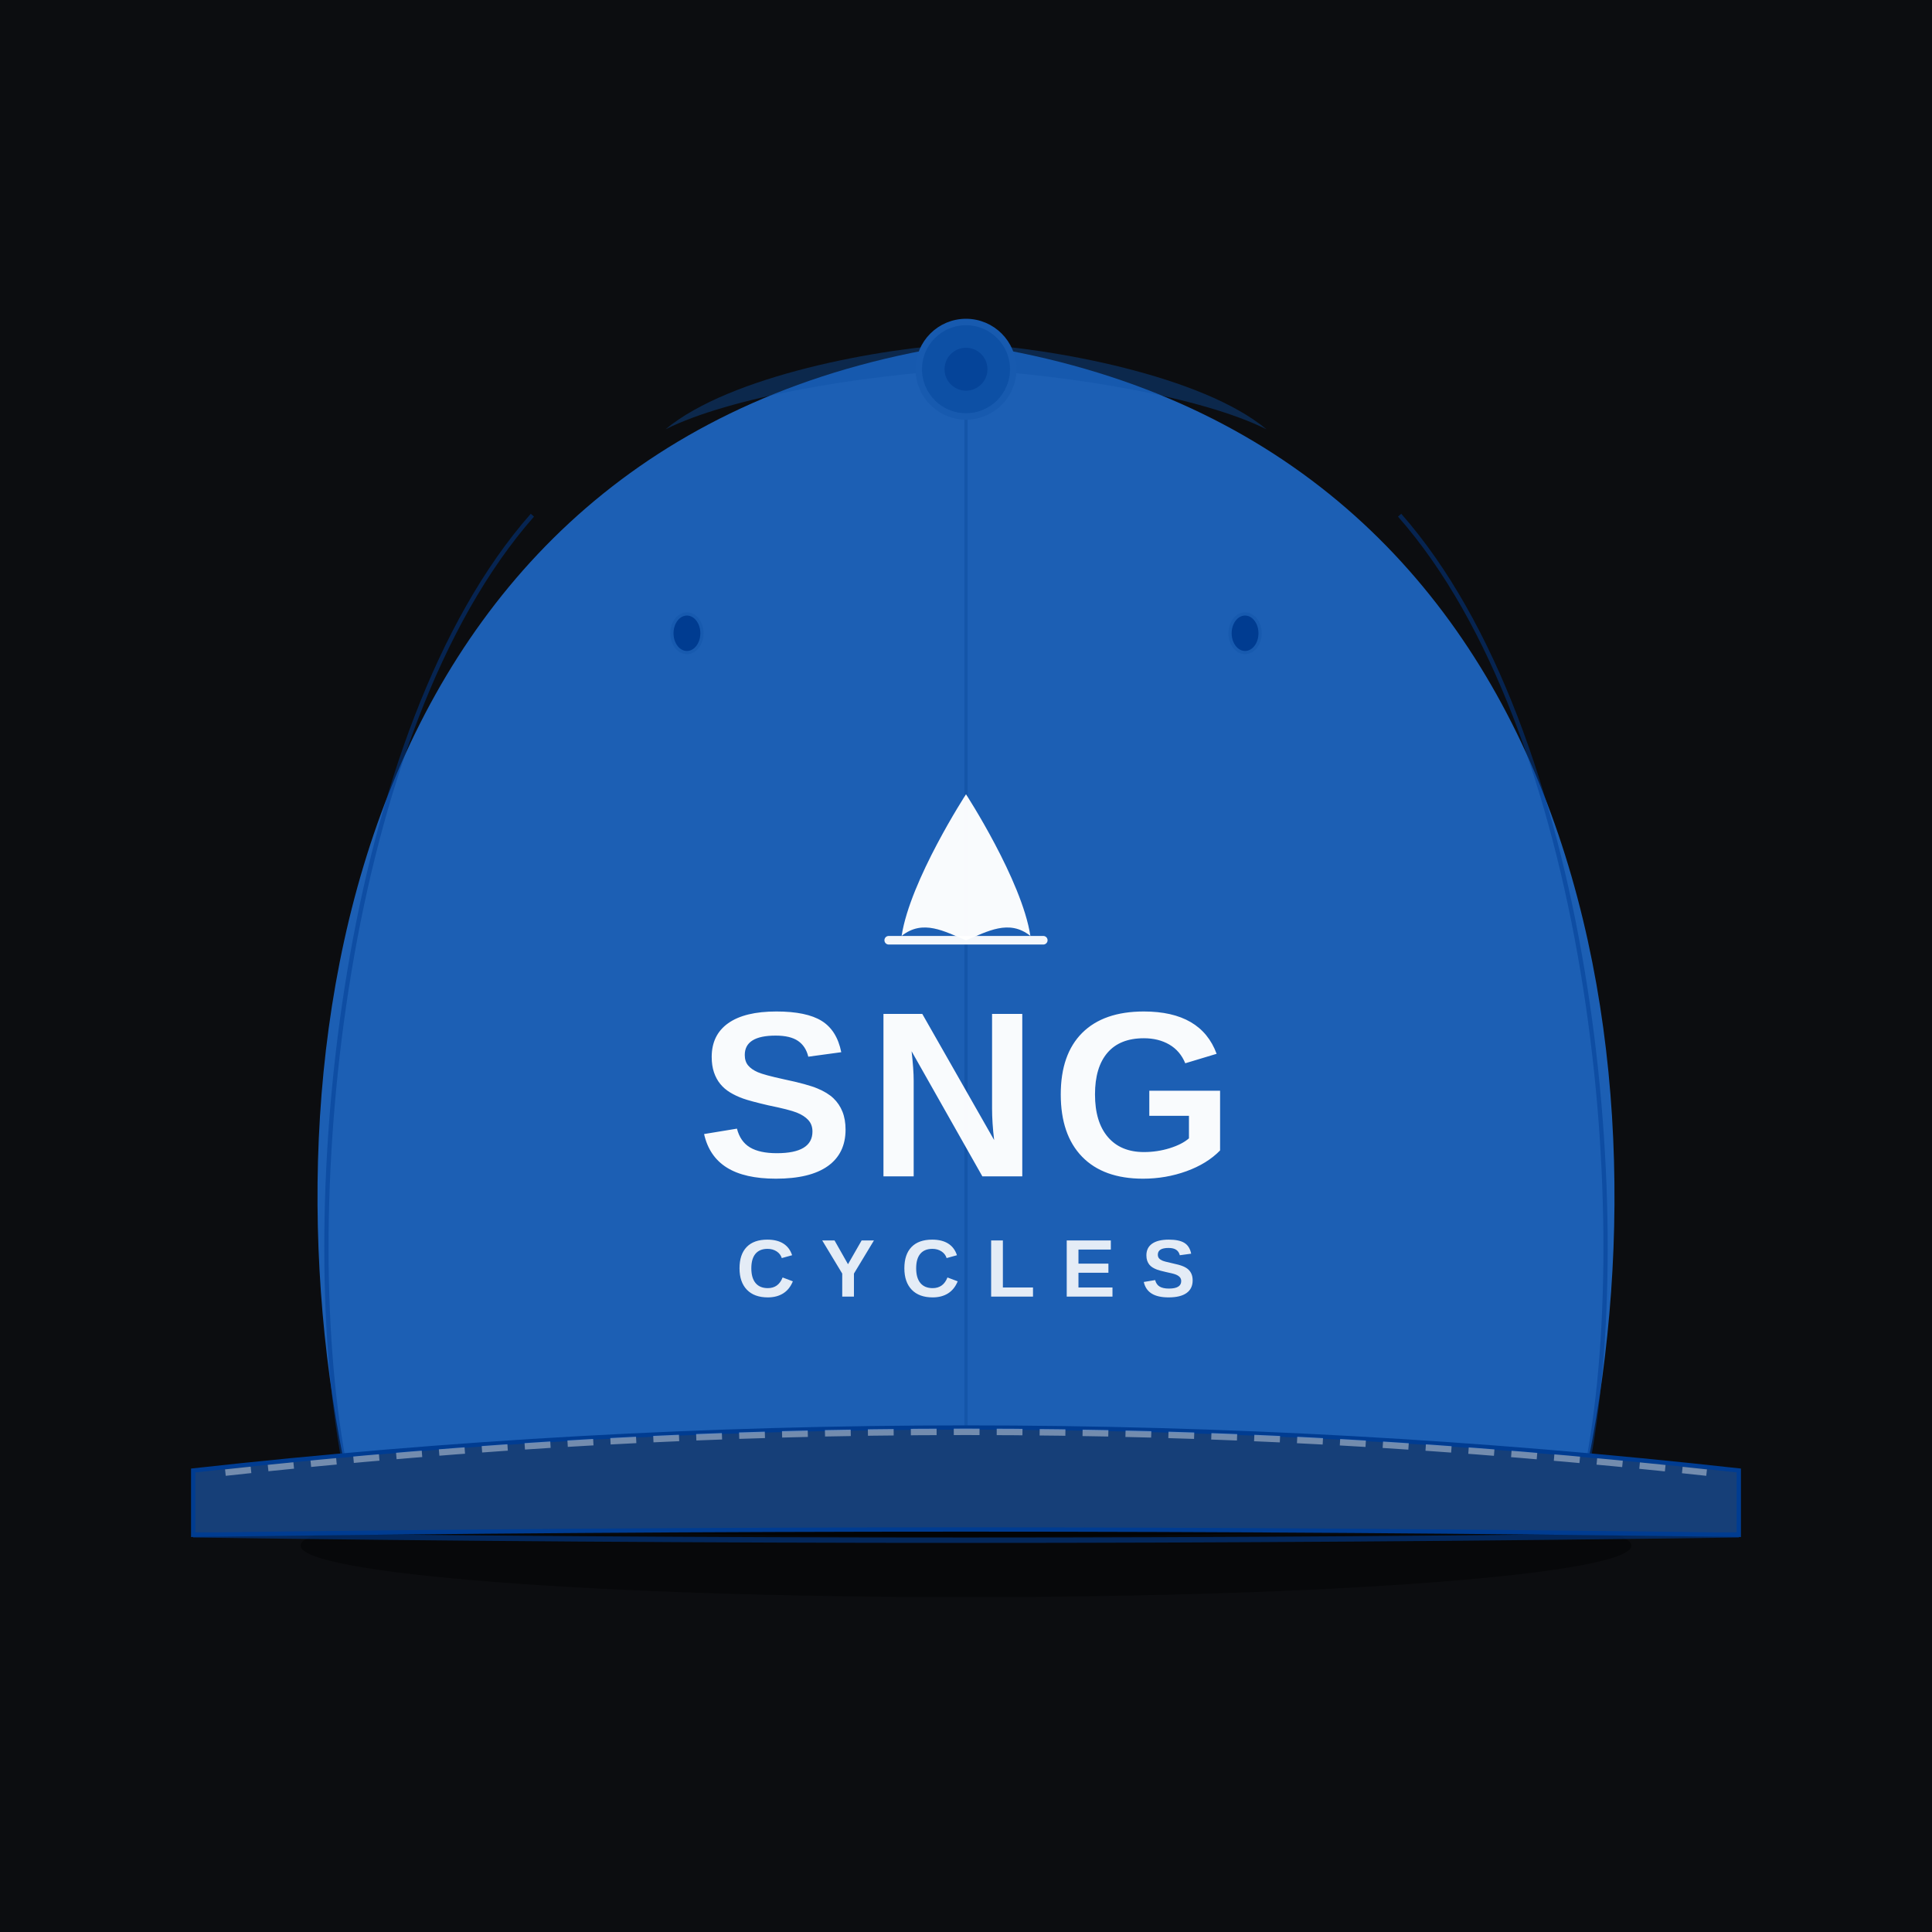
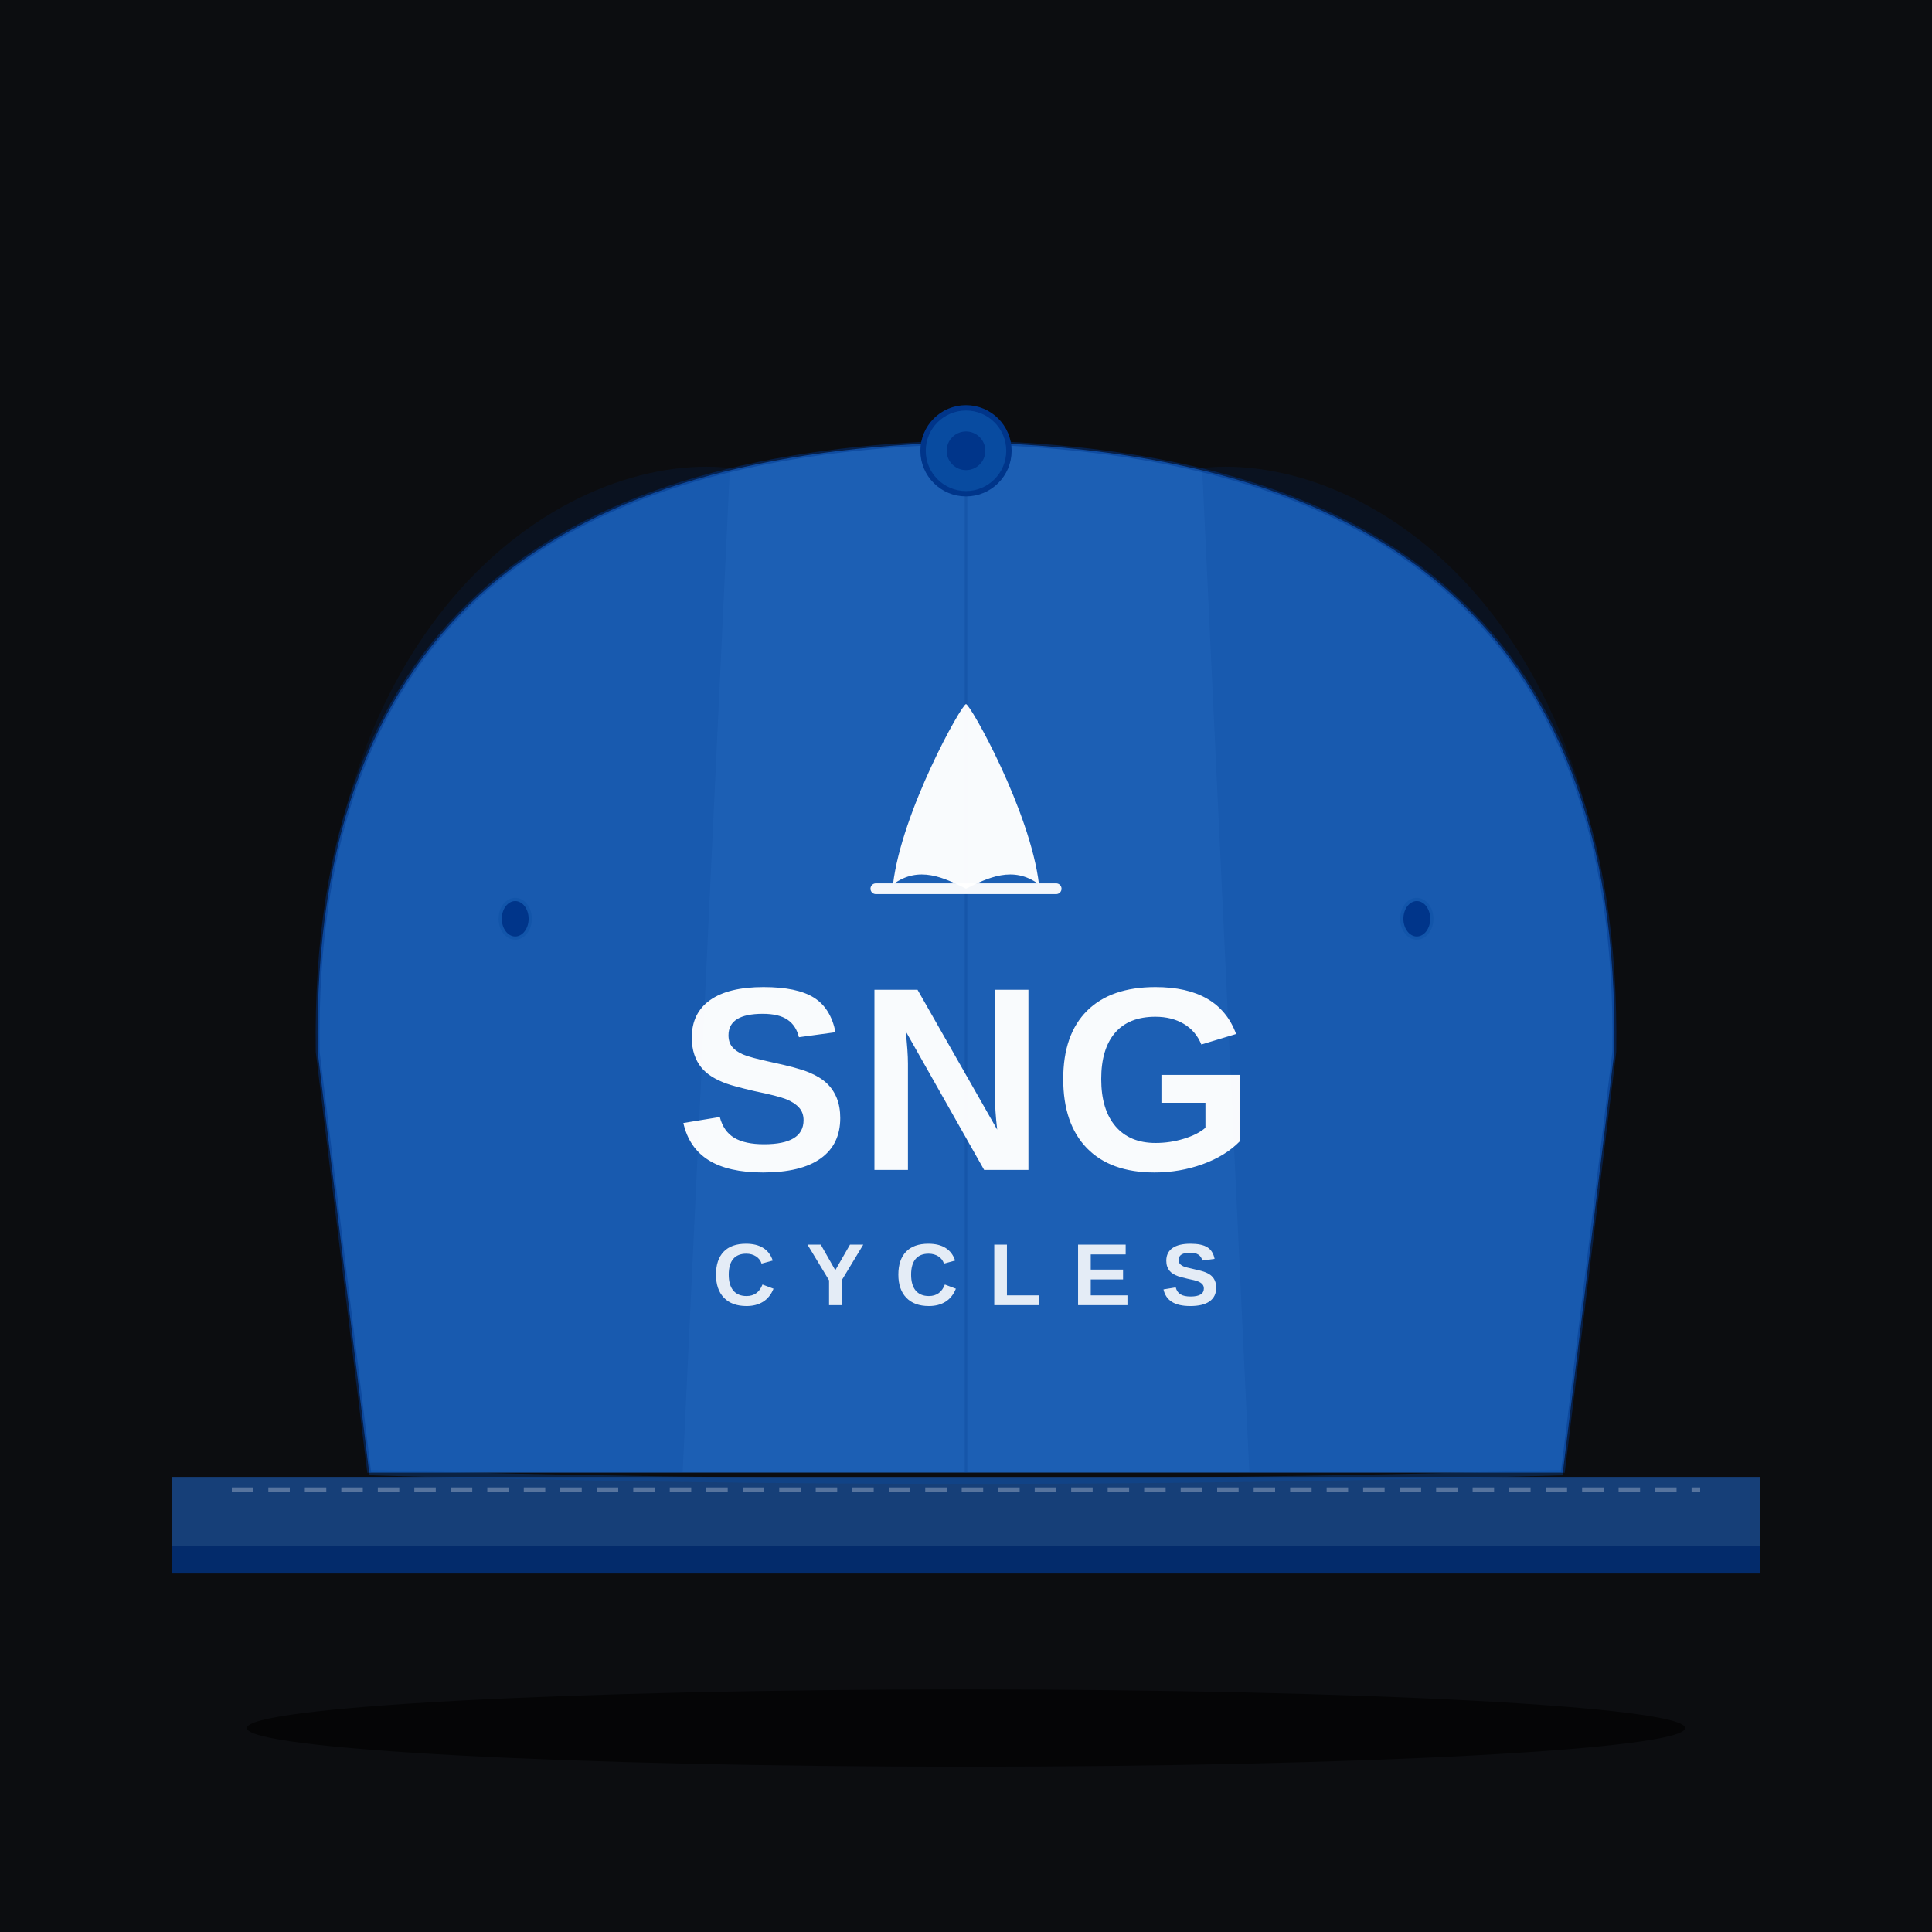
<svg xmlns="http://www.w3.org/2000/svg" width="900" height="900" viewBox="0 0 900 900">
  <rect width="900" height="900" fill="#0c0d10" />
-   <ellipse cx="450" cy="720" rx="310" ry="24" fill="#000" opacity="0.4" />
-   <path d="     M160 680     C120 480 170 200 450 160     C730 200 780 480 740 680     Z" fill="#1c5fb4" />
-   <path d="     M310 200     C340 175 410 162 450 160     C490 162 560 175 590 200     C560 185 500 175 450 172     C400 175 340 185 310 200 Z" fill="#0d50a5" opacity="0.4" />
-   <path d="M160 680 C138 560 160 340 248 240" fill="none" stroke="#003c91" stroke-width="2" opacity="0.5" />
-   <path d="M740 680 C762 560 740 340 652 240" fill="none" stroke="#003c91" stroke-width="2" opacity="0.5" />
-   <path d="M450 165 L450 680" fill="none" stroke="#003c91" stroke-width="1.5" opacity="0.3" />
-   <circle cx="450" cy="172" r="22" fill="#0d50a5" stroke="#175aaf" stroke-width="3" />
-   <circle cx="450" cy="172" r="10" fill="#003c91" opacity="0.6" />
-   <ellipse cx="320" cy="295" rx="7" ry="9" fill="#003c91" stroke="#175aaf" stroke-width="1.5" />
-   <ellipse cx="580" cy="295" rx="7" ry="9" fill="#003c91" stroke="#175aaf" stroke-width="1.5" />
-   <path d="M450 370            C450 370 424 410 420 436            C430 428 440 434 450 438            C460 434 470 428 480 436            C476 410 450 370 450 370 Z" fill="#ffffff" opacity="0.97" />
-   <line x1="414" y1="438" x2="486" y2="438" stroke="#ffffff" stroke-width="4" stroke-linecap="round" opacity="0.95" />
-   <text x="450" y="548" text-anchor="middle" font-family="Arial Black, Arial, sans-serif" font-weight="900" font-size="110" fill="#ffffff" letter-spacing="6" opacity="0.97">SNG</text>
-   <text x="450" y="604" text-anchor="middle" font-family="Arial Black, Arial, sans-serif" font-weight="900" font-size="38" fill="#ffffff" letter-spacing="12" opacity="0.88">CYCLES</text>
-   <ellipse cx="450" cy="698" rx="300" ry="18" fill="#000" opacity="0.5" />
-   <path d="M90 685 Q450 645 810 685 L810 715 Q450 710 90 715 Z" fill="#163f78" stroke="#003c91" stroke-width="2" />
-   <path d="M105 686 Q450 648 795 686" fill="none" stroke="#ffffff" stroke-width="3" stroke-dasharray="12 8" opacity="0.4" />
-   <path d="M90 715 Q450 720 810 715" fill="none" stroke="#003c91" stroke-width="2.5" opacity="0.6" />
+   <ellipse cx="450" cy="805" rx="335" ry="18" fill="#000" opacity="0.60" />
+   <path d="M 80 688 L 820 688 L 820 720 L 80 720 Z" fill="#163f78" />
+   <path d="M 80 720 L 820 720 L 820 733 L 80 733 Z" fill="#00358a" opacity="0.75" />
+   <path d="M 108 694 L 792 694" fill="none" stroke="#ffffff" stroke-width="2.2" stroke-dasharray="10 7" opacity="0.28" />
+   <path d="     M 172 686     L 148 490     C 145 285 265 210 450 206     C 635 210 755 285 752 490     L 728 686     Z" fill="#1c5fb4" />
+   <path d="     M 172 686     L 148 490     C 145 285 265 210 340 218     L 318 686     Z" fill="#00358a" opacity="0.13" />
+   <path d="     M 728 686     L 752 490     C 755 285 635 210 560 218     L 582 686     Z" fill="#00358a" opacity="0.13" />
+   <path d="M 172 686 L 148 490 C 145 285 265 210 450 206" fill="none" stroke="#00358a" stroke-width="1.8" opacity="0.45" />
+   <path d="M 728 686 L 752 490 C 755 285 635 210 450 206" fill="none" stroke="#00358a" stroke-width="1.8" opacity="0.45" />
+   <line x1="450" y1="208" x2="450" y2="686" stroke="#00358a" stroke-width="1.2" opacity="0.22" />
+   <path d="M 172 686 Q 450 694 728 686" fill="none" stroke="#084ba0" stroke-width="2.5" opacity="0.35" />
+   <circle cx="450" cy="210" r="20" fill="#084ba0" stroke="#00358a" stroke-width="2.5" />
+   <circle cx="450" cy="210" r="9" fill="#00358a" />
+   <ellipse cx="240" cy="428" rx="7" ry="9" fill="#00358a" stroke="#1255aa" stroke-width="1.5" />
+   <ellipse cx="660" cy="428" rx="7" ry="9" fill="#00358a" stroke="#1255aa" stroke-width="1.5" />
+   <path d="     M 450 328     C 448 328 420 378 416 412     C 428 403 440 409 450 414     C 460 409 472 403 484 412     C 480 378 452 328 450 328 Z" fill="#ffffff" opacity="0.97" />
+   <line x1="408" y1="414" x2="492" y2="414" stroke="#ffffff" stroke-width="5" stroke-linecap="round" opacity="0.95" />
+   <text x="450" y="545" text-anchor="middle" font-family="Arial Black, Arial, sans-serif" font-weight="900" font-size="122" fill="#ffffff" letter-spacing="3" opacity="0.97">SNG</text>
+   <text x="450" y="608" text-anchor="middle" font-family="Arial Black, Arial, sans-serif" font-weight="900" font-size="41" fill="#ffffff" letter-spacing="14" opacity="0.88">CYCLES</text>
</svg>
